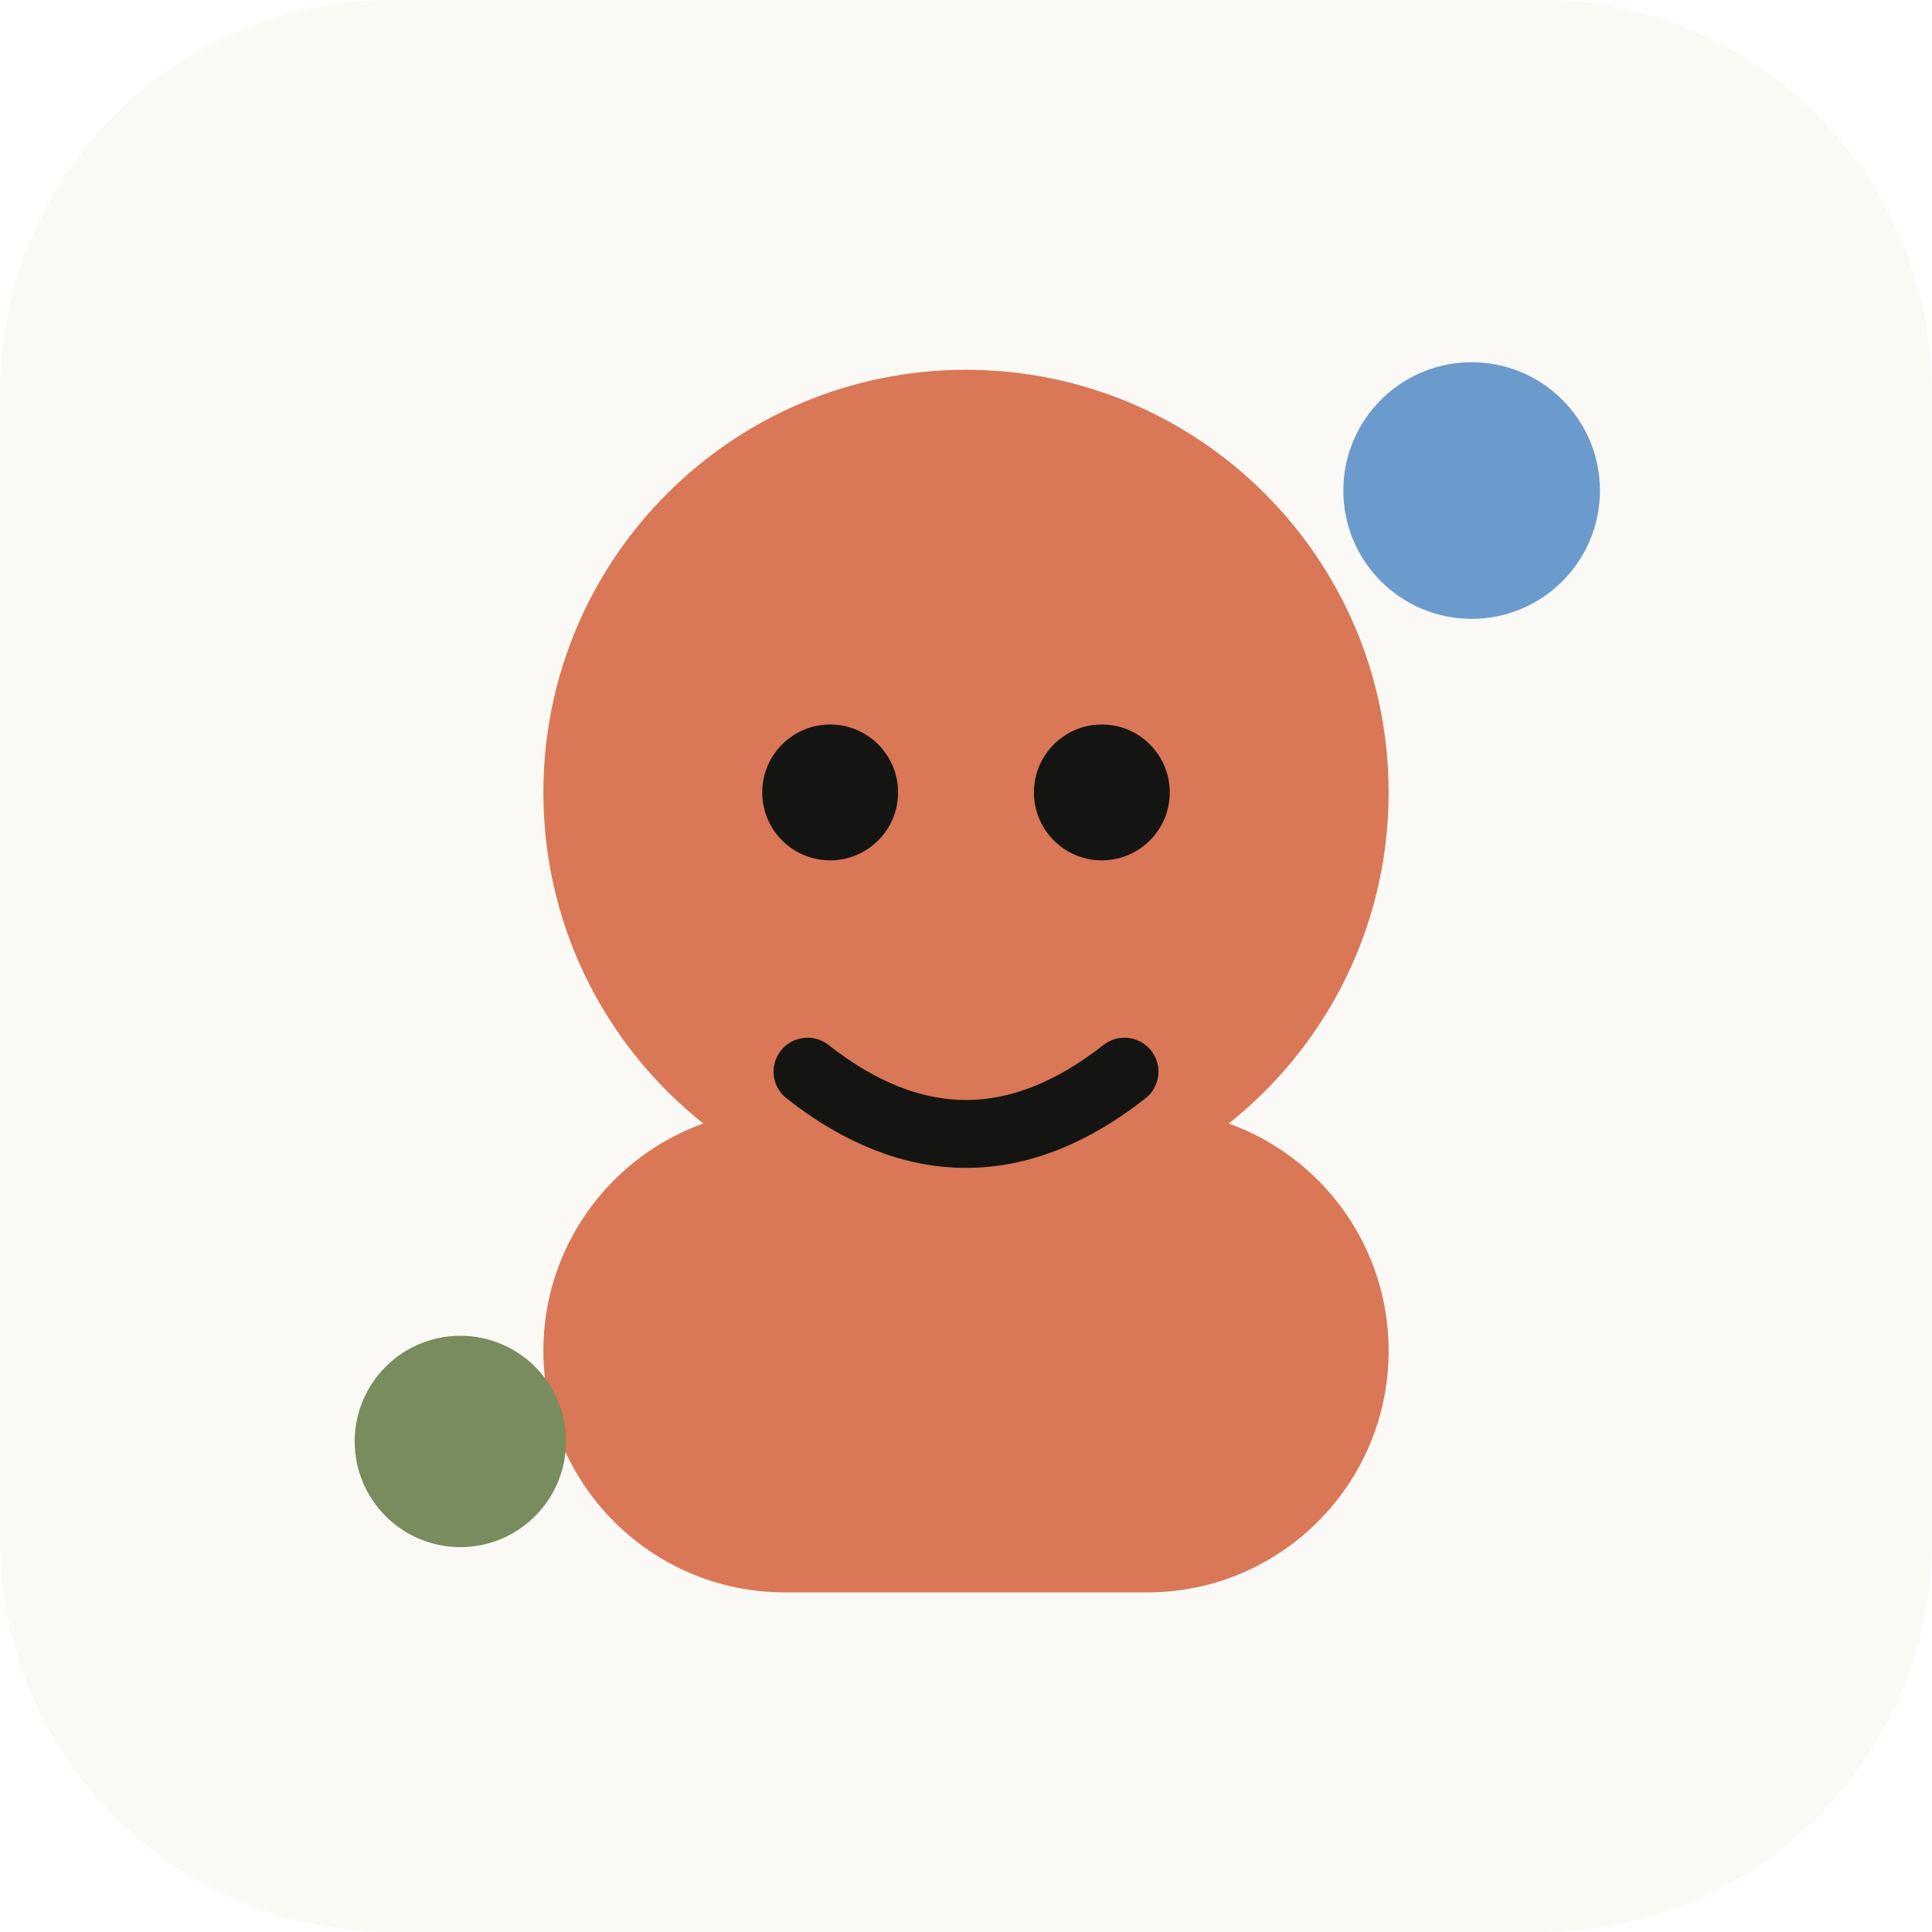
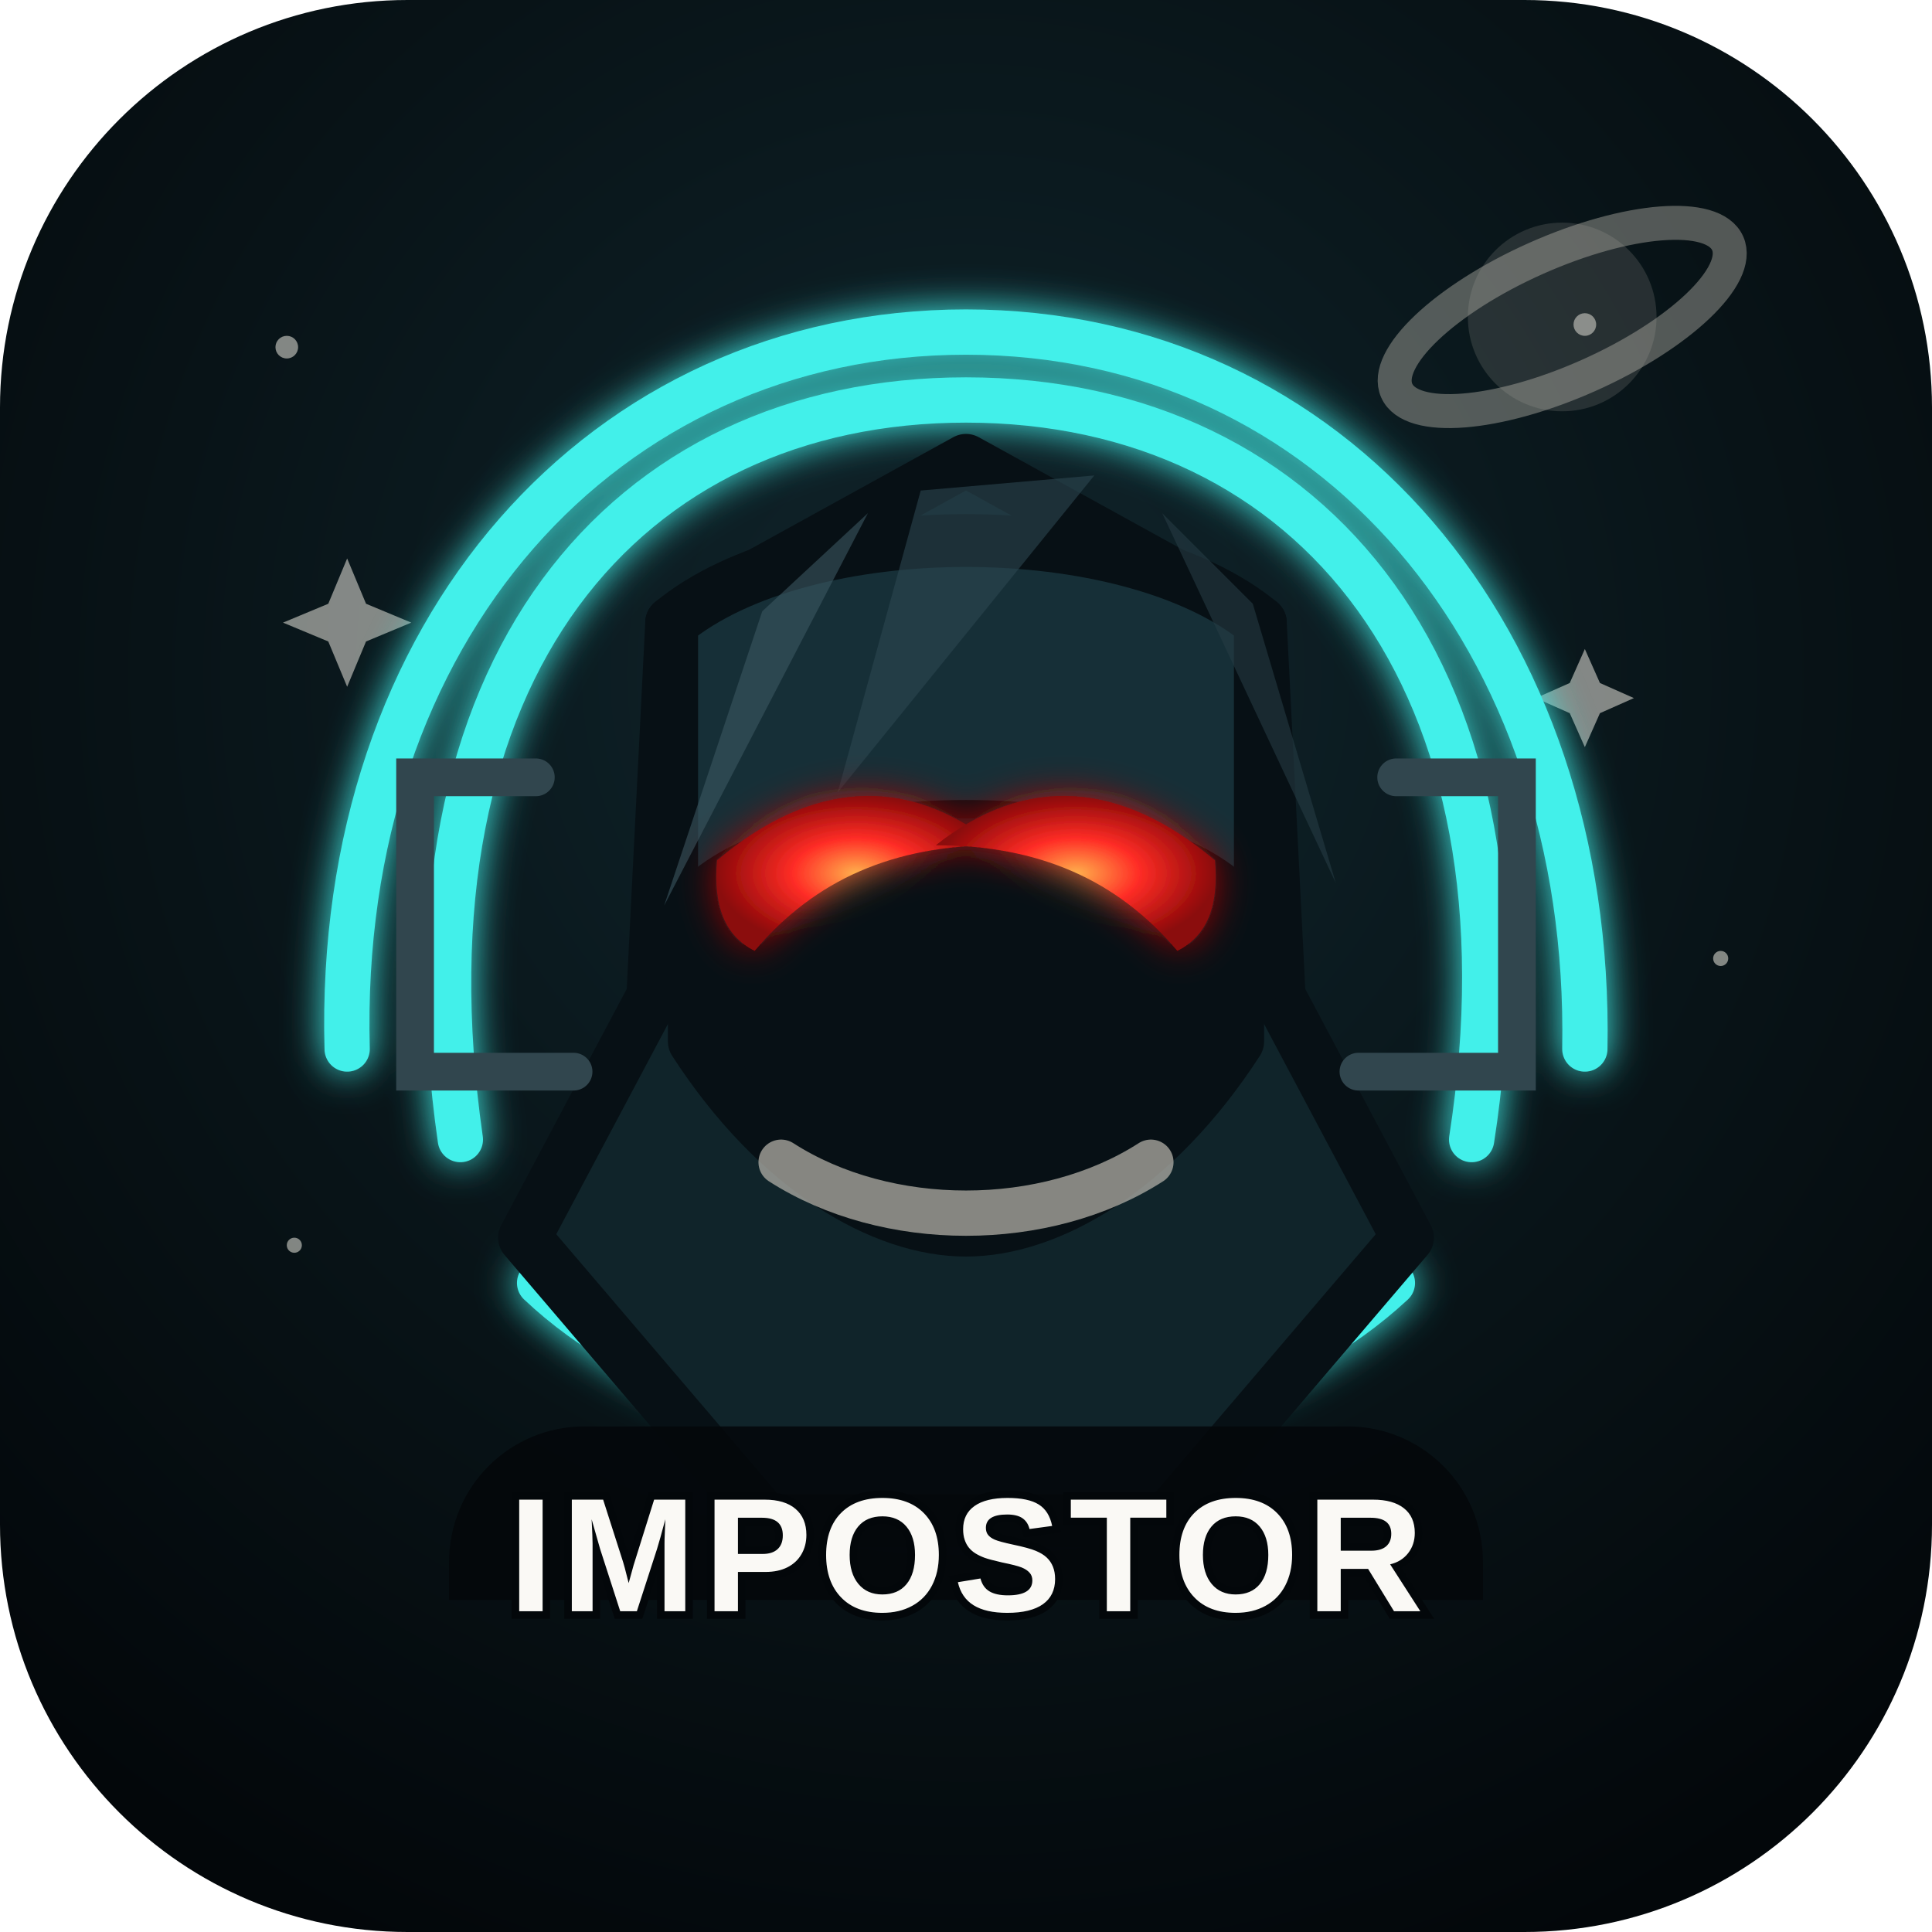
- <svg xmlns="http://www.w3.org/2000/svg" viewBox="0 0 512 512">
-   <rect width="512" height="512" rx="104" fill="#faf9f5" />
-   <circle cx="256" cy="210" r="112" fill="#d97757" />
-   <rect x="144" y="294" width="224" height="128" rx="64" fill="#d97757" />
-   <circle cx="220" cy="210" r="18" fill="#141413" />
-   <circle cx="292" cy="210" r="18" fill="#141413" />
-   <path d="M214 284c28 22 56 22 84 0" fill="none" stroke="#141413" stroke-width="18" stroke-linecap="round" />
-   <circle cx="390" cy="130" r="34" fill="#6a9bcc" />
-   <circle cx="122" cy="382" r="28" fill="#788c5d" />
+ <svg xmlns="http://www.w3.org/2000/svg" viewBox="0 0 512 512" role="img" aria-label="Impostor app logo">
+   <defs>
+     <radialGradient id="bg" cx="50%" cy="35%" r="72%">
+       <stop offset="0" stop-color="#10252c" />
+       <stop offset="0.58" stop-color="#081317" />
+       <stop offset="1" stop-color="#03070a" />
+     </radialGradient>
+     <linearGradient id="ring" x1="80" y1="150" x2="432" y2="330">
+       <stop offset="0" stop-color="#42f0ea" />
+       <stop offset="0.52" stop-color="#e8e6dc" />
+       <stop offset="1" stop-color="#ff8a3d" />
+     </linearGradient>
+     <radialGradient id="eye" cx="50%" cy="50%" r="50%">
+       <stop offset="0" stop-color="#ffb04c" />
+       <stop offset="0.45" stop-color="#ff2d26" />
+       <stop offset="1" stop-color="#8b0808" />
+     </radialGradient>
+     <filter id="glow" x="-40%" y="-40%" width="180%" height="180%">
+       <feGaussianBlur stdDeviation="5" result="blur" />
+       <feMerge>
+         <feMergeNode in="blur" />
+         <feMergeNode in="SourceGraphic" />
+       </feMerge>
+     </filter>
+   </defs>
+   <rect width="512" height="512" rx="108" fill="url(#bg)" />
+   <g opacity="0.55" fill="#e8e6dc">
+     <circle cx="76" cy="92" r="3" />
+     <circle cx="420" cy="86" r="3" />
+     <circle cx="456" cy="254" r="2" />
+     <circle cx="78" cy="330" r="2" />
+     <path d="M92 148l5 12 12 5-12 5-5 12-5-12-12-5 12-5z" />
+     <path d="M420 172l4 9 9 4-9 4-4 9-4-9-9-4 9-4z" />
+   </g>
+   <g fill="none" stroke="url(#ring)" stroke-width="12" stroke-linecap="round" filter="url(#glow)">
+     <path d="M92 278c-3-111 68-190 164-190 97 0 166 81 164 190" />
+     <path d="M122 302c-18-125 44-196 134-196 92 0 153 74 134 196" />
+     <path d="M143 340c54 51 170 52 226 0" />
+   </g>
+   <g stroke="#071015" stroke-width="14" stroke-linejoin="round">
+     <path d="M139 328l34-64 5-99 78-43 78 43 5 99 34 64-64 75H203z" fill="#10242a" />
+     <path d="M178 165c35-29 121-29 156 0v92c-20 45-53 67-78 67s-58-22-78-67z" fill="#162f37" />
+     <path d="M184 240c25-28 119-28 144 0v36c-22 34-50 50-72 50s-50-16-72-50z" fill="#071015" />
+   </g>
+   <g opacity="0.6">
+     <path d="M202 162l-26 78 54-104z" fill="#3b5660" />
+     <path d="M308 136l46 98-22-74z" fill="#243b43" />
+     <path d="M244 130l-22 80 68-84z" fill="#2b4650" />
+   </g>
+   <g filter="url(#glow)">
+     <path d="M190 228c25-21 50-23 74-4-27 0-48 9-64 28-8-4-11-12-10-24z" fill="url(#eye)" />
+     <path d="M322 228c-25-21-50-23-74-4 27 0 48 9 64 28 8-4 11-12 10-24z" fill="url(#eye)" />
+   </g>
+   <path d="M207 308c28 18 70 18 98 0" fill="none" stroke="#b0aea5" stroke-width="12" stroke-linecap="round" opacity="0.75" />
+   <g fill="none" stroke="#31464e" stroke-width="10" stroke-linecap="round">
+     <path d="M142 206h-32v78h42" />
+     <path d="M370 206h32v78h-42" />
+   </g>
+   <path d="M155 378h202c20 0 36 16 36 36v10H119v-10c0-20 16-36 36-36z" fill="#03070a" opacity="0.88" />
+   <text x="256" y="427" text-anchor="middle" font-family="Arial Black, Impact, Poppins, Arial, sans-serif" font-size="43" font-weight="900" letter-spacing="2" fill="#faf9f5" stroke="#03070a" stroke-width="4" paint-order="stroke">IMPOSTOR</text>
+   <ellipse cx="414" cy="84" rx="48" ry="17" transform="rotate(-24 414 84)" fill="none" stroke="#b0aea5" stroke-width="9" opacity="0.45" />
+   <circle cx="414" cy="84" r="25" fill="#b0aea5" opacity="0.18" />
</svg>
